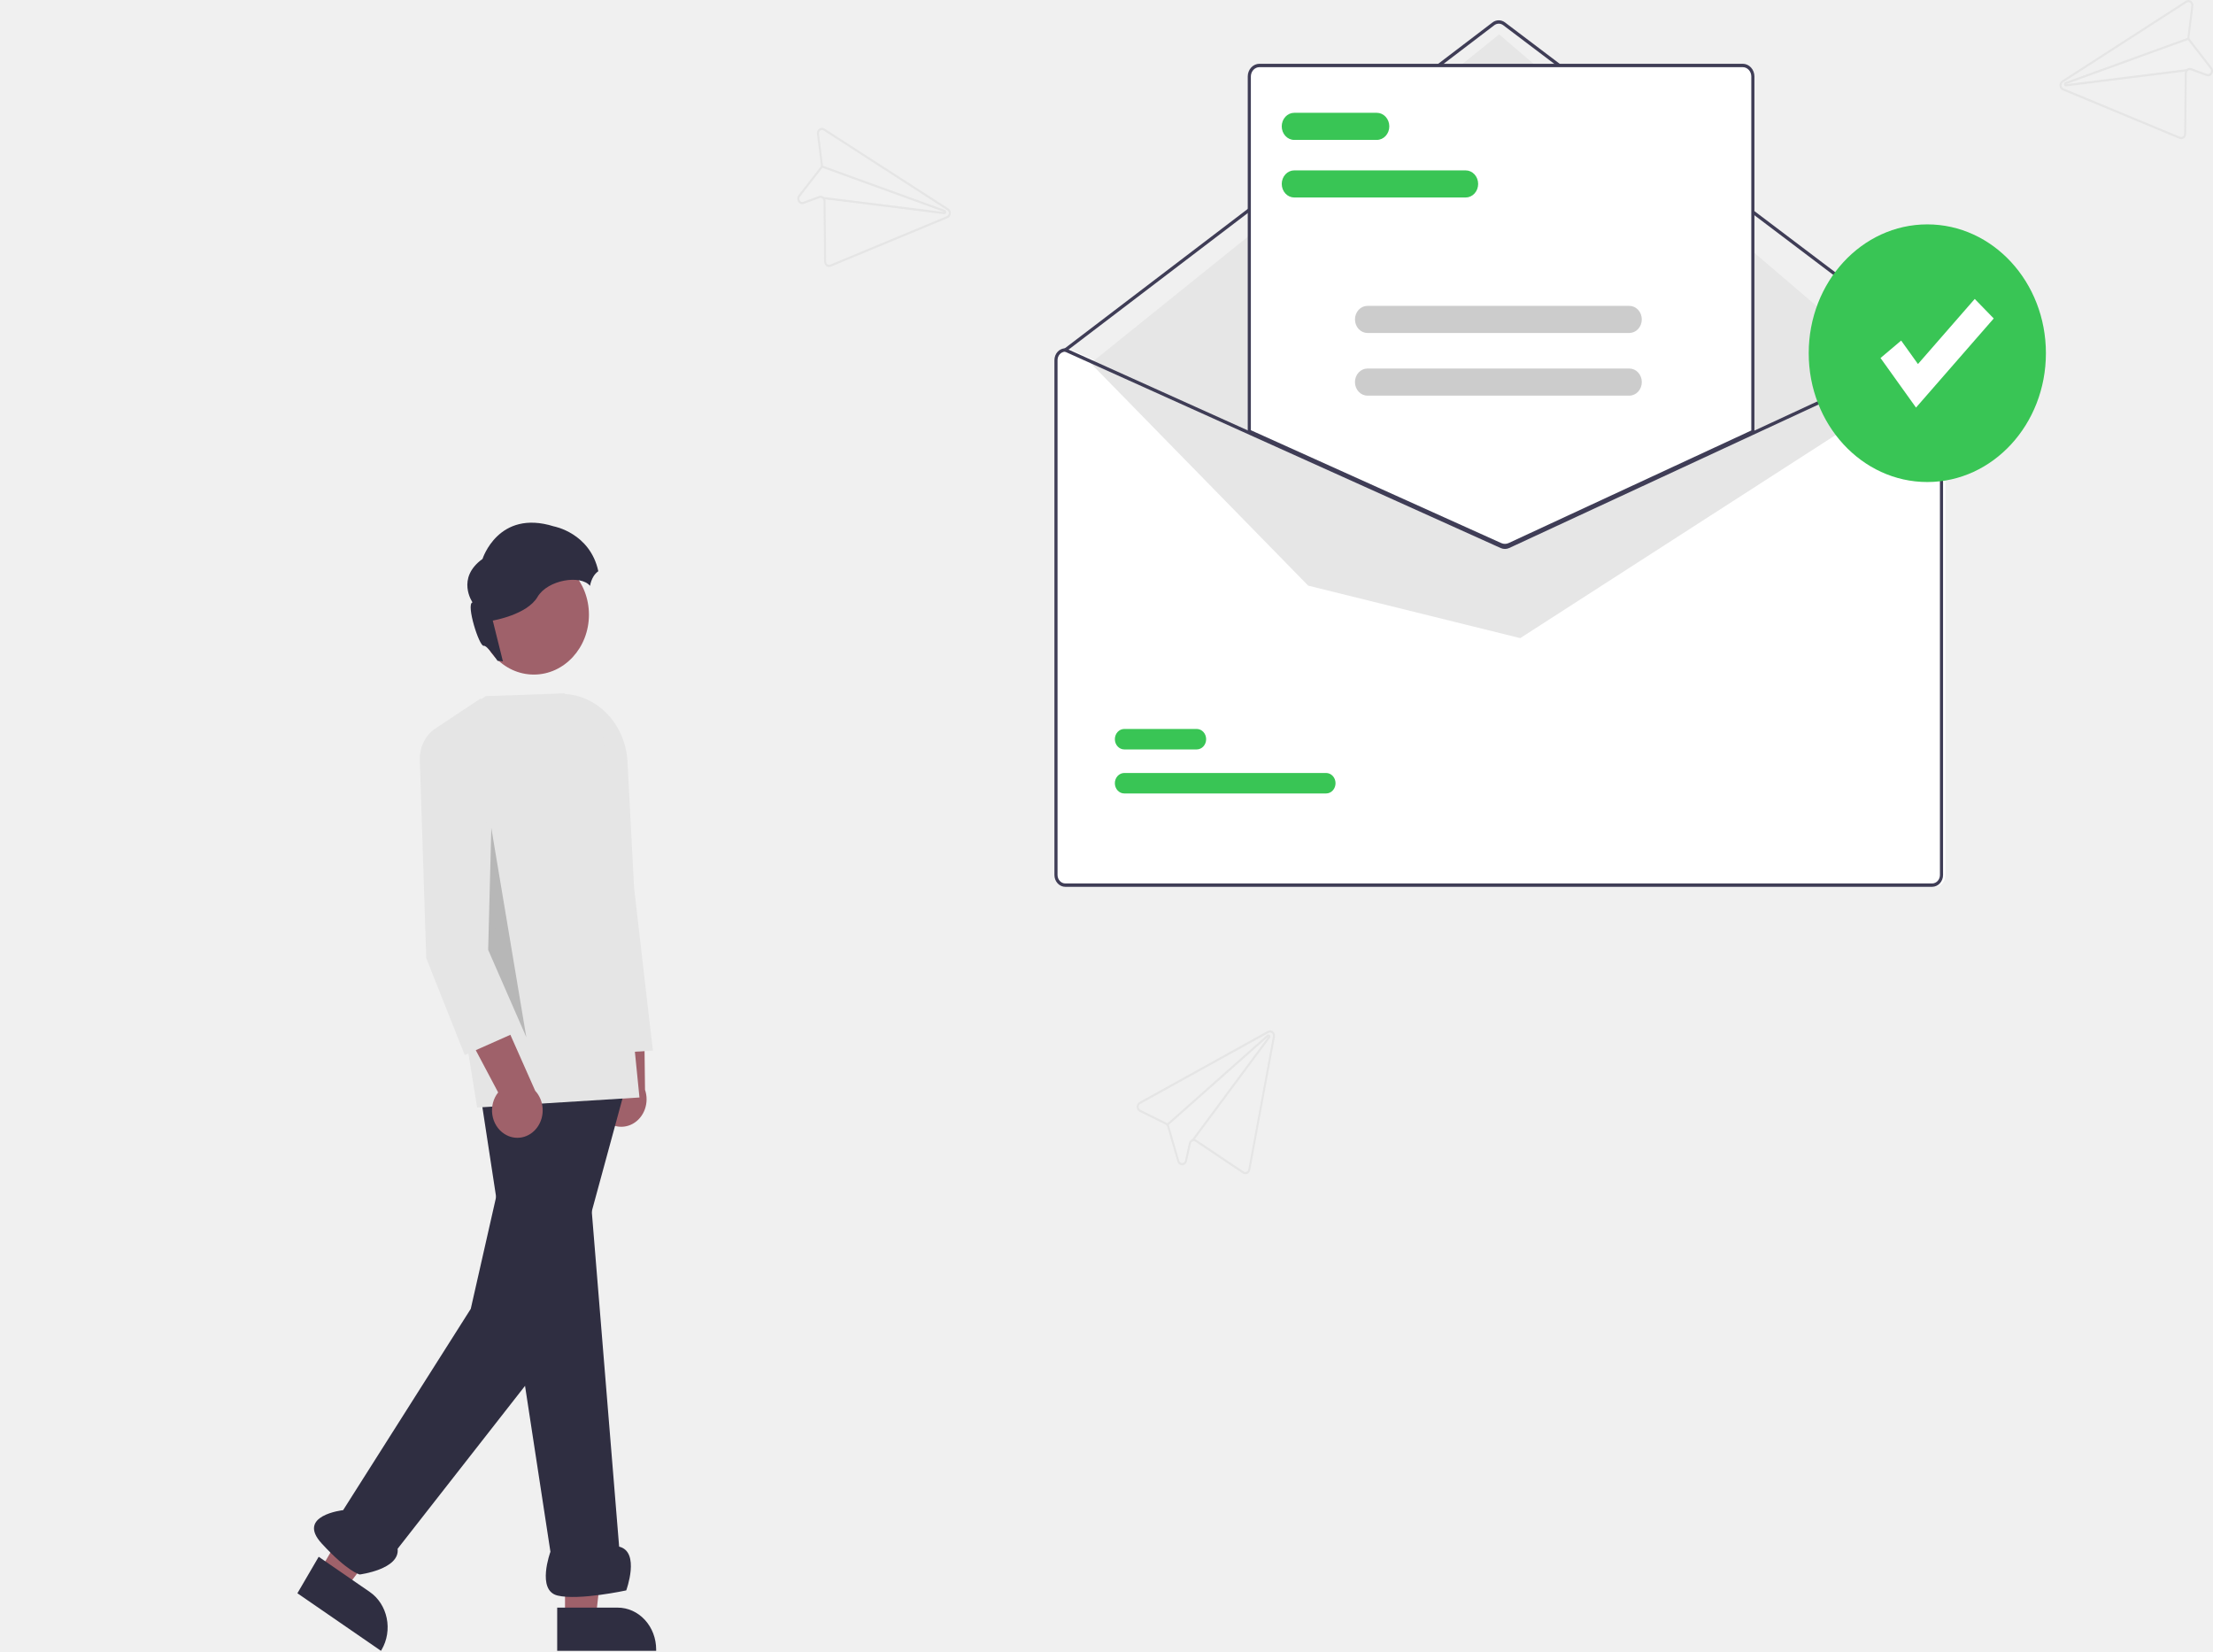
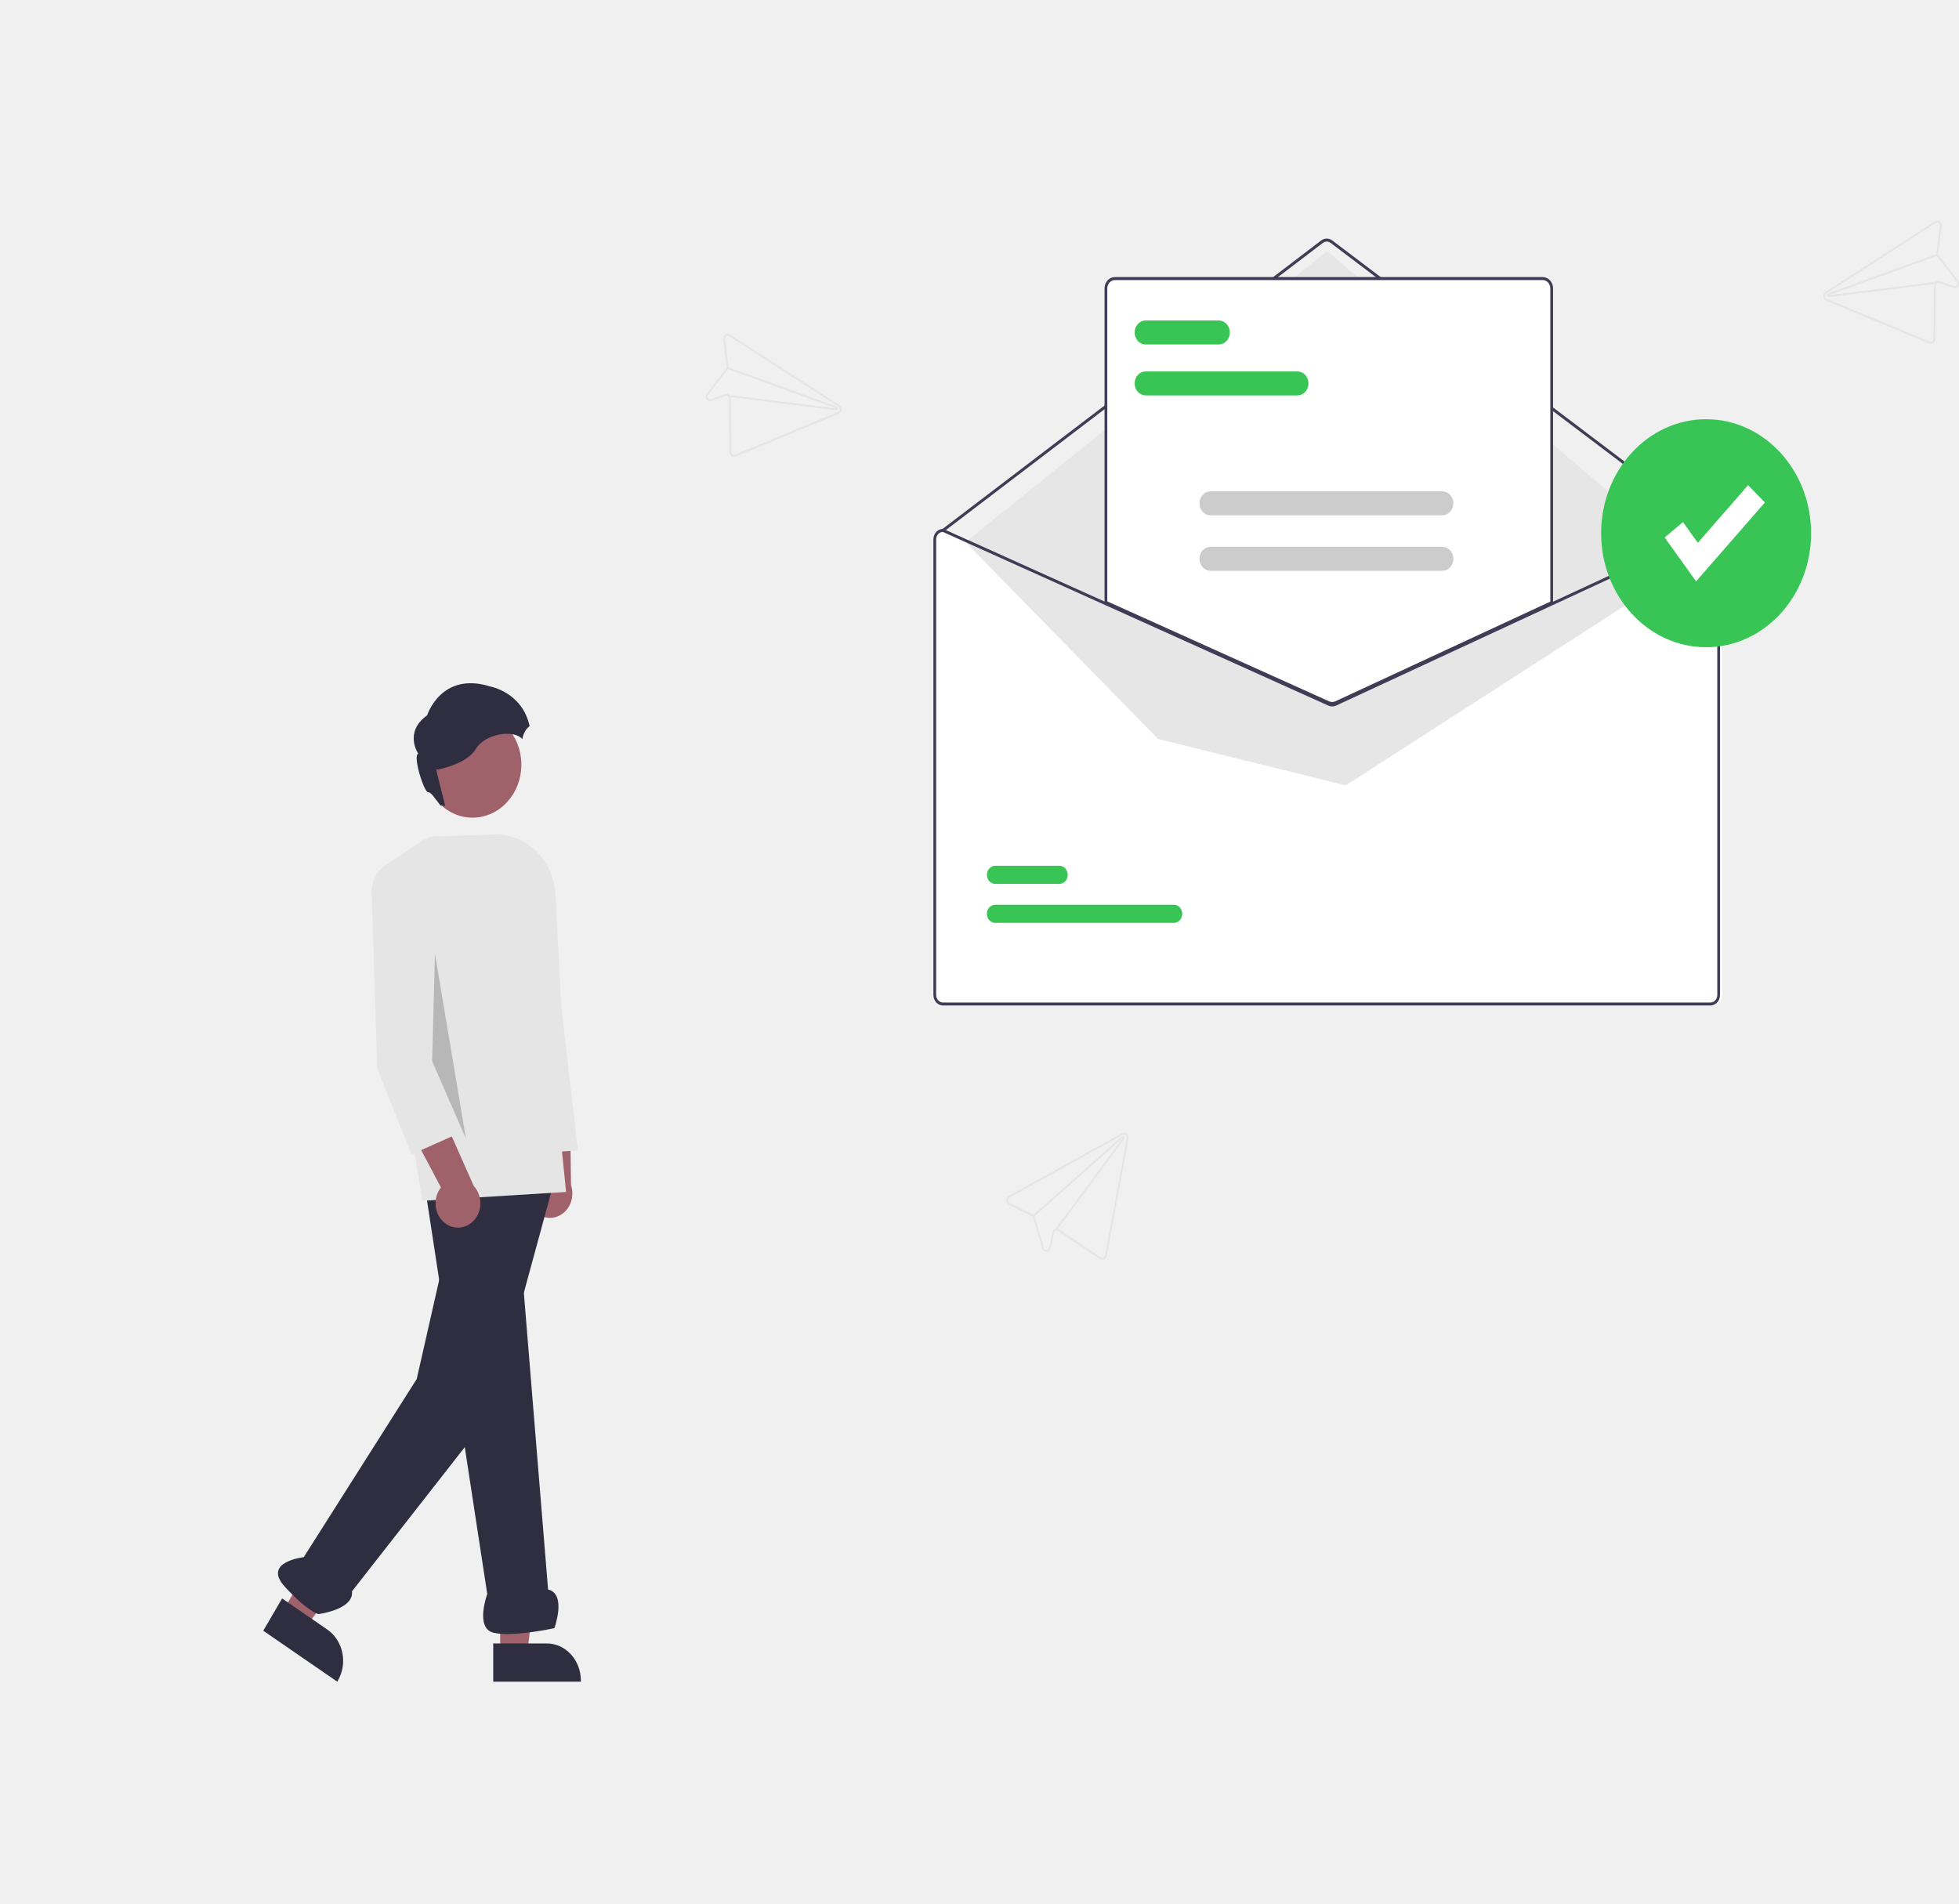
- <svg xmlns="http://www.w3.org/2000/svg" width="347" height="259" viewBox="0 0 347 259" fill="none">
+ <svg xmlns="http://www.w3.org/2000/svg" width="247" height="240" viewBox="0 0 347 259" fill="none">
  <path d="M303.329 54.605H303.28L275.217 67.621L236.82 85.429C236.67 85.497 236.509 85.533 236.346 85.534C236.184 85.535 236.022 85.501 235.872 85.434L196.258 67.584L167.505 54.627L167.461 54.605H167.412C166.959 54.606 166.524 54.802 166.203 55.15C165.882 55.499 165.702 55.971 165.701 56.464V137.18C165.702 137.672 165.882 138.145 166.203 138.493C166.524 138.842 166.959 139.038 167.412 139.038H303.329C303.783 139.038 304.218 138.842 304.538 138.493C304.859 138.145 305.04 137.672 305.04 137.18V56.464C305.04 55.971 304.859 55.499 304.538 55.15C304.218 54.802 303.783 54.606 303.329 54.605Z" fill="white" />
  <path d="M303.451 55.136C303.401 55.136 303.352 55.12 303.311 55.089L235.705 3.95C235.5 3.795 235.255 3.713 235.005 3.713C234.754 3.714 234.51 3.797 234.305 3.953L167.186 55.088C167.133 55.128 167.067 55.144 167.004 55.132C166.94 55.12 166.883 55.08 166.846 55.023C166.809 54.965 166.794 54.894 166.805 54.825C166.816 54.756 166.852 54.694 166.905 54.654L234.024 3.518C234.312 3.3 234.653 3.183 235.004 3.182C235.354 3.182 235.697 3.298 235.985 3.515L303.591 54.653C303.633 54.685 303.665 54.732 303.682 54.785C303.699 54.839 303.7 54.897 303.684 54.95C303.669 55.004 303.637 55.051 303.595 55.085C303.554 55.118 303.503 55.136 303.451 55.136H303.451Z" fill="#3F3D56" />
  <path d="M171.021 56.949L235.071 5.391L299.607 60.618L238.371 100.046L205.126 91.816L171.021 56.949Z" fill="#E6E6E6" />
  <path d="M207.932 124.399H176.29C175.898 124.4 175.522 124.232 175.244 123.931C174.966 123.63 174.81 123.222 174.81 122.796C174.809 122.37 174.964 121.962 175.241 121.66C175.518 121.359 175.894 121.189 176.286 121.188H207.932C208.324 121.188 208.701 121.356 208.978 121.657C209.256 121.957 209.412 122.366 209.413 122.791C209.413 123.217 209.258 123.626 208.981 123.927C208.705 124.229 208.329 124.399 207.937 124.399H207.932Z" fill="#39C555" />
  <path d="M187.643 117.496H176.29C175.898 117.497 175.522 117.328 175.245 117.027C174.967 116.727 174.811 116.319 174.811 115.893C174.81 115.467 174.965 115.059 175.242 114.757C175.518 114.456 175.894 114.286 176.286 114.285H187.643C187.837 114.284 188.029 114.326 188.209 114.406C188.388 114.486 188.552 114.604 188.689 114.753C188.827 114.902 188.936 115.079 189.011 115.274C189.085 115.468 189.124 115.677 189.124 115.888C189.124 116.099 189.086 116.308 189.012 116.503C188.938 116.698 188.829 116.875 188.692 117.025C188.555 117.174 188.392 117.292 188.213 117.373C188.033 117.454 187.841 117.496 187.647 117.496H187.643Z" fill="#39C555" />
  <path d="M235.972 85.666C235.731 85.666 235.493 85.616 235.271 85.517L195.769 67.715V11.991C195.77 11.498 195.95 11.025 196.271 10.677C196.592 10.329 197.027 10.133 197.48 10.132H273.261C273.715 10.133 274.15 10.329 274.47 10.677C274.791 11.025 274.972 11.498 274.972 11.991V67.754L274.898 67.788L236.695 85.508C236.466 85.613 236.22 85.666 235.972 85.666Z" fill="white" />
  <path d="M235.972 85.799C235.716 85.799 235.462 85.745 235.224 85.64L195.647 67.803V11.991C195.648 11.463 195.841 10.957 196.185 10.583C196.528 10.21 196.994 10 197.48 9.999H273.261C273.747 10 274.213 10.21 274.557 10.583C274.901 10.957 275.094 11.463 275.095 11.991V67.841L236.743 85.63C236.499 85.742 236.237 85.799 235.972 85.799ZM196.136 67.449L235.411 85.149C235.777 85.31 236.187 85.308 236.552 85.141L274.606 67.491V11.991C274.605 11.604 274.463 11.232 274.211 10.959C273.959 10.685 273.618 10.531 273.261 10.53H197.48C197.124 10.531 196.782 10.685 196.53 10.959C196.278 11.232 196.136 11.604 196.136 11.991L196.136 67.449Z" fill="#3F3D56" />
  <path d="M302.962 54.605H302.913L274.85 67.621L236.454 85.429C236.304 85.497 236.142 85.533 235.98 85.534C235.817 85.535 235.656 85.501 235.505 85.434L195.891 67.584L167.139 54.627L167.095 54.605H167.046C166.592 54.606 166.157 54.802 165.836 55.15C165.515 55.499 165.335 55.971 165.334 56.464V137.18C165.335 137.672 165.515 138.145 165.836 138.493C166.157 138.842 166.592 139.038 167.046 139.038H302.962C303.416 139.038 303.851 138.842 304.172 138.493C304.492 138.145 304.673 137.672 304.673 137.18V56.464C304.673 55.971 304.492 55.499 304.172 55.15C303.851 54.802 303.416 54.606 302.962 54.605ZM304.184 137.18C304.184 137.532 304.055 137.869 303.826 138.118C303.597 138.367 303.286 138.507 302.962 138.507H167.046C166.722 138.507 166.411 138.367 166.182 138.118C165.952 137.869 165.824 137.532 165.823 137.18V56.464C165.824 56.121 165.946 55.791 166.166 55.543C166.385 55.296 166.683 55.15 166.999 55.136L195.891 68.157L235.317 85.925C235.744 86.114 236.222 86.111 236.647 85.917L274.85 68.197L303.011 55.136C303.326 55.151 303.624 55.297 303.843 55.545C304.061 55.792 304.184 56.121 304.184 56.464V137.18Z" fill="#3F3D56" />
  <path d="M229.822 30.962H202.932C202.414 30.961 201.917 30.737 201.551 30.339C201.185 29.941 200.979 29.401 200.979 28.838C200.979 28.275 201.185 27.735 201.551 27.337C201.917 26.939 202.414 26.715 202.932 26.714H229.822C230.341 26.715 230.837 26.939 231.203 27.337C231.57 27.735 231.775 28.275 231.775 28.838C231.775 29.401 231.57 29.941 231.203 30.339C230.837 30.737 230.341 30.961 229.822 30.962Z" fill="#39C555" />
  <path d="M215.888 21.934H202.932C202.414 21.934 201.916 21.711 201.549 21.312C201.183 20.914 200.977 20.374 200.977 19.81C200.977 19.247 201.183 18.707 201.549 18.308C201.916 17.91 202.414 17.686 202.932 17.686H215.888C216.407 17.686 216.904 17.91 217.271 18.308C217.638 18.707 217.844 19.247 217.844 19.81C217.844 20.374 217.638 20.914 217.271 21.312C216.904 21.711 216.407 21.934 215.888 21.934Z" fill="#39C555" />
  <path d="M255.483 52.203H214.414C213.896 52.202 213.399 51.978 213.033 51.58C212.667 51.181 212.461 50.642 212.461 50.079C212.461 49.516 212.667 48.976 213.033 48.578C213.399 48.18 213.896 47.955 214.414 47.955H255.483C256.001 47.955 256.497 48.18 256.864 48.578C257.23 48.976 257.435 49.516 257.435 50.079C257.435 50.642 257.23 51.181 256.864 51.58C256.497 51.978 256.001 52.202 255.483 52.203Z" fill="#CCCCCC" />
  <path d="M255.482 62.027H214.414C213.895 62.027 213.398 61.803 213.031 61.405C212.665 61.006 212.458 60.466 212.458 59.903C212.458 59.339 212.665 58.799 213.031 58.401C213.398 58.002 213.895 57.779 214.414 57.779H255.482C256.001 57.779 256.499 58.002 256.865 58.401C257.232 58.799 257.438 59.339 257.438 59.903C257.438 60.466 257.232 61.006 256.865 61.405C256.499 61.803 256.001 62.027 255.482 62.027Z" fill="#CCCCCC" />
  <path d="M302.204 75.572C312.474 75.572 320.8 66.53 320.8 55.375C320.8 44.22 312.474 35.178 302.204 35.178C291.934 35.178 283.609 44.22 283.609 55.375C283.609 66.53 291.934 75.572 302.204 75.572Z" fill="#39C555" />
  <path d="M300.432 63.901L294.867 56.128L298.103 53.394L300.738 57.074L309.641 46.867L312.618 49.93L300.432 63.901Z" fill="white" />
  <path d="M94.12 174.746C93.795 174.228 93.579 173.638 93.487 173.019C93.395 172.401 93.43 171.767 93.587 171.164C93.745 170.562 94.022 170.004 94.4 169.53C94.778 169.056 95.247 168.678 95.774 168.422L94.564 153.243L100.973 157.015L101.139 170.851C101.476 171.841 101.467 172.931 101.113 173.914C100.76 174.897 100.087 175.705 99.222 176.185C98.357 176.665 97.359 176.784 96.419 176.519C95.478 176.253 94.66 175.623 94.12 174.746H94.12Z" fill="#9F616A" />
  <path d="M95.334 165.143L95.282 165L88.211 145.599L87.089 108.824L87.278 108.81C88.659 108.702 90.045 108.896 91.356 109.379C92.666 109.862 93.875 110.625 94.911 111.622C95.947 112.62 96.788 113.832 97.387 115.188C97.985 116.543 98.328 118.015 98.395 119.517L99.432 139.289L102.372 164.718L95.334 165.143Z" fill="#E5E5E5" />
  <path d="M50.167 246.227L54.232 249.026L66.105 233.329L60.106 229.199L50.167 246.227Z" fill="#9F616A" />
  <path d="M49.972 244.071L57.977 249.583L57.977 249.583C59.33 250.515 60.286 251.992 60.636 253.69C60.987 255.388 60.702 257.167 59.844 258.637L59.739 258.817L46.633 249.792L49.972 244.071Z" fill="#2F2E41" />
  <path d="M88.595 253.75L93.408 253.749L95.697 233.587L88.594 233.588L88.595 253.75Z" fill="#9F616A" />
  <path d="M87.368 252.043L96.845 252.043H96.846C98.448 252.043 99.984 252.734 101.116 253.964C102.249 255.195 102.886 256.863 102.886 258.603V258.816L87.368 258.817L87.368 252.043Z" fill="#2F2E41" />
  <path d="M74.978 169.273L86.308 243.29C86.308 243.29 84.079 249.342 87.422 250.149C90.766 250.956 98.195 249.342 98.195 249.342C98.195 249.342 100.424 243.29 97.081 242.483L90.766 165.146L74.978 169.273Z" fill="#2F2E41" />
  <path d="M81.664 170.593L73.815 205.203L53.804 236.762C53.804 236.762 46.375 237.569 50.461 242.007C54.547 246.445 56.404 246.849 56.404 246.849C56.404 246.849 62.719 246.042 62.348 242.814L86.95 211.361L98.38 169.383L81.664 170.593Z" fill="#2F2E41" />
  <path d="M74.814 173.641L72.919 161.891C70.064 158.651 75.458 150.639 76.059 149.769L75.707 144.786C75.406 144.731 75.131 144.568 74.924 144.324C73.153 142.362 73.272 134.624 73.278 134.295L71.324 112.216L76.186 109.135L88.482 108.705L94.486 114.357L100.269 172.066L100.063 172.078L74.814 173.641Z" fill="#E5E5E5" />
  <path d="M79.07 177.762C78.575 177.441 78.15 177.005 77.826 176.487C77.502 175.968 77.287 175.378 77.195 174.759C77.104 174.141 77.139 173.507 77.297 172.905C77.455 172.302 77.733 171.744 78.111 171.271L71.114 158.066L78.39 158.546L83.919 171.012C84.609 171.755 85.025 172.747 85.087 173.8C85.148 174.853 84.853 175.894 84.255 176.726C83.657 177.558 82.799 178.123 81.844 178.314C80.888 178.505 79.901 178.308 79.07 177.762H79.07Z" fill="#9F616A" />
  <path d="M72.874 165.414L66.837 150.217L65.829 119.173C65.794 118.153 66.018 117.142 66.475 116.25C66.932 115.359 67.606 114.62 68.422 114.115L75.385 109.493L76.888 142.129L81.381 161.634L72.874 165.414Z" fill="#E5E5E5" />
  <path d="M83.706 105.76C88.478 105.76 92.346 101.559 92.346 96.377C92.346 91.195 88.478 86.993 83.706 86.993C78.935 86.993 75.067 91.195 75.067 96.377C75.067 101.559 78.935 105.76 83.706 105.76Z" fill="#9F616A" />
  <path d="M86.83 82.522C78.129 79.796 75.66 87.629 75.66 87.629C71.466 90.651 74.091 94.44 74.091 94.44C73.033 94.695 75.149 101.421 75.855 101.251C76.231 101.16 77.199 102.415 78.02 103.606C78.302 103.605 78.583 103.635 78.859 103.693L77.266 97.292C77.266 97.292 82.635 96.399 84.282 93.589C85.857 90.902 91.042 90.053 92.517 91.848C92.605 91.332 92.784 90.839 93.044 90.397C93.245 90.061 93.509 89.774 93.817 89.555C92.513 83.533 86.83 82.522 86.83 82.522Z" fill="#2F2E41" />
  <path opacity="0.2" d="M77.028 130.238L76.545 148.918L82.529 162.615L77.028 129.742" fill="black" />
  <path d="M129.28 20.158C129.154 20.076 129.008 20.035 128.861 20.04C128.713 20.044 128.57 20.093 128.447 20.181C128.324 20.27 128.227 20.395 128.166 20.54C128.105 20.686 128.084 20.848 128.104 21.007L128.71 25.834C128.718 25.906 128.714 25.978 128.697 26.047C128.678 26.116 128.646 26.179 128.603 26.233L125.209 30.601C125.096 30.741 125.029 30.919 125.02 31.106C125.011 31.292 125.06 31.477 125.159 31.63L125.163 31.635C125.258 31.79 125.398 31.905 125.56 31.963C125.722 32.021 125.898 32.019 126.059 31.956L128.51 31.052C128.591 31.023 128.678 31.018 128.762 31.039C128.845 31.059 128.922 31.104 128.984 31.168C129.03 31.215 129.067 31.271 129.092 31.334C129.117 31.396 129.13 31.464 129.13 31.532L129.226 41.019C129.227 41.156 129.259 41.291 129.319 41.412C129.378 41.533 129.464 41.636 129.569 41.713C129.674 41.79 129.794 41.838 129.919 41.854C130.044 41.87 130.171 41.852 130.289 41.804L148.584 34.204C148.722 34.147 148.842 34.049 148.931 33.921C149.02 33.793 149.074 33.641 149.087 33.481C149.099 33.321 149.07 33.161 149.002 33.018C148.935 32.876 148.831 32.757 148.704 32.675L148.455 32.514L129.28 20.158V20.158ZM128.413 20.96C128.402 20.865 128.415 20.768 128.451 20.68C128.488 20.593 128.547 20.518 128.62 20.465C128.694 20.412 128.78 20.383 128.869 20.38C128.957 20.378 129.045 20.403 129.121 20.452L148.29 32.805L148.545 32.969C148.621 33.018 148.682 33.09 148.722 33.175C148.763 33.26 148.78 33.356 148.773 33.452C148.765 33.547 148.733 33.639 148.68 33.716C148.627 33.792 148.555 33.852 148.473 33.886L130.178 41.486C130.107 41.515 130.031 41.525 129.955 41.516C129.88 41.506 129.808 41.477 129.746 41.431C129.683 41.384 129.632 41.322 129.596 41.25C129.56 41.178 129.541 41.097 129.54 41.014L129.444 31.528C129.444 31.435 129.429 31.341 129.4 31.253L148.027 33.578C148.099 33.587 148.173 33.569 148.235 33.527C148.296 33.484 148.342 33.419 148.365 33.343C148.387 33.267 148.384 33.186 148.357 33.112C148.33 33.038 148.279 32.977 148.215 32.939C148.199 32.93 148.183 32.922 148.166 32.916L129.025 25.976C129.03 25.914 129.028 25.85 129.019 25.788L128.413 20.96L128.413 20.96Z" fill="#F1F1F1" />
  <path d="M129.28 20.158C129.154 20.076 129.008 20.035 128.861 20.04C128.713 20.044 128.57 20.093 128.447 20.181C128.324 20.27 128.227 20.395 128.166 20.54C128.105 20.686 128.084 20.848 128.104 21.007L128.71 25.834C128.718 25.906 128.714 25.978 128.697 26.047C128.678 26.116 128.646 26.179 128.603 26.233L125.209 30.601C125.096 30.741 125.029 30.919 125.02 31.106C125.011 31.292 125.06 31.477 125.159 31.63L125.163 31.635C125.258 31.79 125.398 31.905 125.56 31.963C125.722 32.021 125.898 32.019 126.059 31.956L128.51 31.052C128.591 31.023 128.678 31.018 128.762 31.039C128.845 31.059 128.922 31.104 128.984 31.168C129.03 31.215 129.067 31.271 129.092 31.334C129.117 31.396 129.13 31.464 129.13 31.532L129.226 41.019C129.227 41.156 129.259 41.291 129.319 41.412C129.378 41.533 129.464 41.636 129.569 41.713C129.674 41.79 129.794 41.838 129.919 41.854C130.044 41.87 130.171 41.852 130.289 41.804L148.584 34.204C148.722 34.147 148.842 34.049 148.931 33.921C149.02 33.793 149.074 33.641 149.087 33.481C149.099 33.321 149.07 33.161 149.002 33.018C148.935 32.876 148.831 32.757 148.704 32.675L148.455 32.514L129.28 20.158V20.158ZM128.413 20.96C128.402 20.865 128.415 20.768 128.451 20.68C128.488 20.593 128.547 20.518 128.62 20.465C128.694 20.412 128.78 20.383 128.869 20.38C128.957 20.378 129.045 20.403 129.121 20.452L148.29 32.805L148.545 32.969C148.621 33.018 148.682 33.09 148.722 33.175C148.763 33.26 148.78 33.356 148.773 33.452C148.765 33.547 148.733 33.639 148.68 33.716C148.627 33.792 148.555 33.852 148.473 33.886L130.178 41.486C130.107 41.515 130.031 41.525 129.955 41.516C129.88 41.506 129.808 41.477 129.746 41.431C129.683 41.384 129.632 41.322 129.596 41.25C129.56 41.178 129.541 41.097 129.54 41.014L129.444 31.528C129.444 31.435 129.429 31.341 129.4 31.253C129.359 31.126 129.29 31.011 129.199 30.919C129.187 30.906 129.173 30.893 129.16 30.881L129.159 30.88C129.056 30.788 128.933 30.725 128.802 30.699C128.671 30.673 128.536 30.684 128.41 30.73L125.957 31.635C125.861 31.673 125.755 31.674 125.657 31.639C125.56 31.604 125.476 31.534 125.42 31.44L125.418 31.437C125.358 31.346 125.328 31.235 125.334 31.123C125.339 31.011 125.379 30.904 125.448 30.82L128.843 26.453C128.879 26.407 128.91 26.357 128.936 26.304L128.938 26.303C128.963 26.252 128.983 26.198 128.997 26.142C129.012 26.088 129.021 26.033 129.025 25.976C129.03 25.914 129.028 25.851 129.019 25.788L128.413 20.96V20.96Z" fill="#E5E5E5" />
  <path d="M129.025 25.976L148.166 32.916C148.183 32.922 148.199 32.93 148.215 32.939C148.279 32.977 148.33 33.038 148.357 33.112C148.384 33.186 148.387 33.267 148.365 33.343C148.342 33.419 148.296 33.484 148.235 33.526C148.173 33.569 148.099 33.587 148.027 33.578L129.4 31.253L129.071 31.212L129.108 30.874L129.159 30.88L129.16 30.881L148.062 33.238L128.937 26.303L128.936 26.304L128.854 26.273L128.953 25.95L129.025 25.976Z" fill="#E5E5E5" />
  <path d="M342.739 0.119L323.564 12.475L323.315 12.636C323.188 12.718 323.084 12.837 323.017 12.979C322.949 13.122 322.92 13.282 322.933 13.442C322.945 13.601 322.999 13.754 323.088 13.882C323.177 14.01 323.297 14.108 323.435 14.165L341.731 21.765C341.848 21.813 341.975 21.831 342.1 21.815C342.226 21.799 342.345 21.751 342.45 21.674C342.555 21.597 342.641 21.494 342.7 21.373C342.76 21.252 342.792 21.117 342.793 20.979L342.889 11.493C342.889 11.425 342.902 11.357 342.927 11.294C342.952 11.232 342.989 11.175 343.035 11.129C343.097 11.065 343.174 11.02 343.257 11C343.341 10.979 343.428 10.984 343.509 11.013L345.96 11.917C346.121 11.98 346.297 11.982 346.459 11.924C346.622 11.866 346.761 11.751 346.856 11.596L346.86 11.591C346.959 11.438 347.008 11.253 346.999 11.067C346.99 10.88 346.923 10.702 346.81 10.562L343.416 6.194C343.373 6.14 343.342 6.076 343.323 6.008C343.306 5.939 343.301 5.867 343.309 5.795L343.915 0.968C343.935 0.809 343.914 0.647 343.853 0.501C343.792 0.355 343.695 0.231 343.572 0.142C343.449 0.054 343.306 0.005 343.158 0C343.011 -0.004 342.866 0.037 342.739 0.119V0.119ZM343.606 0.921L343 5.749C342.991 5.811 342.989 5.875 342.994 5.937L323.853 12.877C323.836 12.883 323.82 12.891 323.804 12.9C323.74 12.938 323.689 12.999 323.662 13.073C323.635 13.147 323.632 13.228 323.654 13.304C323.677 13.38 323.723 13.445 323.784 13.488C323.846 13.53 323.92 13.548 323.992 13.538L342.619 11.214C342.59 11.302 342.575 11.396 342.575 11.489L342.479 20.975C342.478 21.058 342.459 21.138 342.423 21.211C342.387 21.283 342.336 21.345 342.273 21.392C342.211 21.438 342.139 21.467 342.064 21.477C341.989 21.486 341.912 21.476 341.842 21.447L323.546 13.847C323.464 13.812 323.392 13.753 323.339 13.677C323.286 13.6 323.254 13.508 323.247 13.413C323.239 13.317 323.257 13.221 323.297 13.136C323.337 13.05 323.399 12.979 323.474 12.93L323.73 12.766L342.898 0.413C342.974 0.364 343.062 0.339 343.15 0.341C343.239 0.344 343.325 0.373 343.399 0.426C343.473 0.479 343.531 0.554 343.568 0.641C343.604 0.729 343.617 0.826 343.606 0.921V0.921Z" fill="#F1F1F1" />
  <path d="M342.739 0.119L323.564 12.475L323.315 12.636C323.188 12.718 323.084 12.837 323.017 12.979C322.949 13.122 322.92 13.282 322.933 13.442C322.945 13.601 322.999 13.754 323.088 13.882C323.177 14.01 323.297 14.108 323.435 14.165L341.731 21.765C341.848 21.813 341.975 21.831 342.1 21.815C342.226 21.799 342.345 21.751 342.45 21.674C342.555 21.597 342.641 21.494 342.7 21.373C342.76 21.252 342.792 21.117 342.793 20.979L342.889 11.493C342.889 11.425 342.902 11.357 342.927 11.294C342.952 11.232 342.989 11.175 343.035 11.129C343.097 11.065 343.174 11.02 343.257 11C343.341 10.979 343.428 10.984 343.509 11.013L345.96 11.917C346.121 11.98 346.297 11.982 346.459 11.924C346.622 11.866 346.761 11.751 346.856 11.596L346.86 11.591C346.959 11.438 347.008 11.253 346.999 11.067C346.99 10.88 346.923 10.702 346.81 10.562L343.416 6.194C343.373 6.14 343.342 6.076 343.323 6.008C343.306 5.939 343.301 5.867 343.309 5.795L343.915 0.968C343.935 0.809 343.914 0.647 343.853 0.501C343.792 0.355 343.695 0.231 343.572 0.142C343.449 0.054 343.306 0.005 343.158 0C343.011 -0.004 342.866 0.037 342.739 0.119V0.119ZM343.606 0.921L343 5.749C342.991 5.811 342.989 5.875 342.994 5.937C342.998 5.994 343.007 6.049 343.022 6.103C343.036 6.159 343.056 6.213 343.082 6.264L343.083 6.265C343.109 6.318 343.14 6.368 343.177 6.414L346.571 10.781C346.64 10.865 346.68 10.972 346.686 11.084C346.691 11.196 346.661 11.307 346.601 11.398L346.599 11.401C346.543 11.495 346.459 11.565 346.362 11.6C346.264 11.635 346.159 11.634 346.062 11.596L343.609 10.691C343.483 10.645 343.348 10.634 343.217 10.66C343.086 10.686 342.963 10.748 342.86 10.841L342.859 10.842C342.846 10.854 342.832 10.867 342.82 10.88C342.729 10.972 342.66 11.087 342.619 11.214C342.59 11.302 342.575 11.396 342.575 11.489L342.479 20.975C342.478 21.058 342.459 21.138 342.423 21.211C342.387 21.283 342.336 21.345 342.273 21.392C342.211 21.438 342.139 21.467 342.064 21.477C341.989 21.486 341.912 21.476 341.842 21.447L323.546 13.847C323.464 13.812 323.392 13.753 323.339 13.677C323.286 13.6 323.254 13.508 323.247 13.413C323.239 13.317 323.257 13.221 323.297 13.136C323.337 13.05 323.399 12.979 323.474 12.93L323.73 12.766L342.898 0.413C342.974 0.364 343.062 0.339 343.15 0.341C343.239 0.344 343.325 0.373 343.399 0.426C343.472 0.479 343.531 0.554 343.568 0.641C343.604 0.729 343.617 0.826 343.606 0.921V0.921Z" fill="#E5E5E5" />
  <path d="M343.066 5.911L343.166 6.234L343.083 6.265L343.082 6.264L323.957 13.199L342.86 10.842L342.861 10.841L342.911 10.835L342.948 11.173L342.619 11.214L323.992 13.539C323.92 13.548 323.846 13.53 323.785 13.488C323.723 13.445 323.677 13.38 323.655 13.304C323.632 13.229 323.635 13.147 323.662 13.073C323.69 12.999 323.74 12.938 323.804 12.9C323.82 12.891 323.836 12.883 323.853 12.877L342.994 5.937L343.066 5.911Z" fill="#E5E5E5" />
  <path d="M178.659 172.771C178.528 172.844 178.418 172.956 178.343 173.094C178.267 173.231 178.229 173.389 178.232 173.549C178.235 173.709 178.28 173.865 178.361 173.999C178.442 174.133 178.557 174.239 178.691 174.305L182.772 176.329C182.831 176.359 182.885 176.402 182.93 176.455C182.973 176.509 183.005 176.572 183.025 176.64L184.61 182.09C184.659 182.269 184.761 182.425 184.902 182.533C185.042 182.641 185.212 182.695 185.384 182.686L185.39 182.685C185.561 182.681 185.726 182.614 185.858 182.496C185.99 182.378 186.081 182.215 186.119 182.034L186.725 179.301C186.746 179.211 186.789 179.128 186.849 179.063C186.91 178.997 186.986 178.95 187.069 178.928C187.13 178.91 187.193 178.906 187.255 178.917C187.318 178.927 187.377 178.951 187.43 178.988L194.863 183.97C194.971 184.042 195.093 184.085 195.219 184.095C195.345 184.105 195.472 184.081 195.587 184.026C195.703 183.971 195.804 183.887 195.884 183.78C195.963 183.674 196.017 183.548 196.043 183.414L199.906 162.557C199.936 162.4 199.923 162.237 199.871 162.087C199.819 161.937 199.729 161.806 199.612 161.709C199.494 161.612 199.354 161.553 199.207 161.539C199.06 161.525 198.912 161.556 198.781 161.629L198.522 161.772L178.659 172.771ZM178.82 173.996C178.74 173.956 178.671 173.892 178.623 173.812C178.574 173.731 178.547 173.638 178.546 173.542C178.544 173.446 178.567 173.351 178.612 173.268C178.658 173.186 178.724 173.119 178.802 173.075L198.66 162.079L198.924 161.933C199.003 161.89 199.091 161.871 199.179 161.88C199.267 161.889 199.351 161.924 199.421 161.982C199.492 162.04 199.546 162.118 199.577 162.208C199.609 162.297 199.616 162.395 199.599 162.489L195.736 183.346C195.721 183.427 195.688 183.502 195.64 183.566C195.592 183.63 195.531 183.68 195.462 183.713C195.392 183.746 195.317 183.76 195.241 183.754C195.166 183.748 195.093 183.723 195.028 183.679L187.595 178.698C187.522 178.648 187.442 178.611 187.357 178.591L199.121 162.734C199.167 162.672 199.192 162.595 199.192 162.516C199.192 162.436 199.166 162.359 199.119 162.298C199.072 162.237 199.007 162.196 198.935 162.182C198.863 162.167 198.788 162.181 198.725 162.22C198.709 162.229 198.694 162.24 198.68 162.252L183.051 176.115C183.004 176.078 182.954 176.046 182.901 176.02L178.82 173.996Z" fill="#F1F1F1" />
  <path d="M178.659 172.771C178.528 172.844 178.418 172.956 178.343 173.094C178.267 173.231 178.229 173.389 178.232 173.549C178.235 173.709 178.28 173.865 178.361 173.999C178.442 174.133 178.557 174.239 178.691 174.305L182.772 176.329C182.831 176.359 182.885 176.402 182.93 176.455C182.973 176.509 183.005 176.572 183.025 176.64L184.61 182.09C184.659 182.269 184.761 182.425 184.902 182.533C185.042 182.641 185.212 182.695 185.384 182.686L185.39 182.685C185.561 182.681 185.726 182.614 185.858 182.496C185.99 182.378 186.081 182.215 186.119 182.034L186.725 179.301C186.746 179.211 186.789 179.128 186.849 179.063C186.91 178.997 186.986 178.95 187.069 178.928C187.13 178.91 187.193 178.906 187.255 178.917C187.318 178.927 187.377 178.951 187.43 178.988L194.863 183.97C194.971 184.042 195.093 184.085 195.219 184.095C195.345 184.105 195.472 184.081 195.587 184.026C195.703 183.971 195.804 183.887 195.884 183.78C195.963 183.674 196.017 183.548 196.043 183.414L199.906 162.557C199.936 162.4 199.923 162.237 199.871 162.087C199.819 161.937 199.729 161.806 199.612 161.709C199.494 161.612 199.354 161.553 199.207 161.539C199.06 161.525 198.912 161.556 198.781 161.629L198.522 161.772L178.659 172.771ZM178.82 173.996C178.74 173.956 178.671 173.892 178.623 173.812C178.574 173.731 178.547 173.638 178.546 173.542C178.544 173.446 178.567 173.351 178.612 173.268C178.658 173.186 178.724 173.119 178.802 173.075L198.66 162.079L198.924 161.933C199.003 161.89 199.091 161.871 199.179 161.88C199.267 161.889 199.351 161.924 199.421 161.982C199.492 162.04 199.546 162.118 199.577 162.208C199.609 162.297 199.616 162.395 199.599 162.489L195.736 183.346C195.721 183.427 195.688 183.502 195.64 183.566C195.592 183.63 195.531 183.68 195.462 183.713C195.392 183.746 195.317 183.76 195.241 183.754C195.166 183.748 195.093 183.723 195.028 183.679L187.595 178.698C187.522 178.648 187.442 178.611 187.357 178.591C187.236 178.561 187.11 178.563 186.99 178.597C186.973 178.601 186.956 178.607 186.939 178.613L186.938 178.613C186.811 178.658 186.697 178.738 186.607 178.844C186.516 178.95 186.452 179.08 186.421 179.221L185.814 181.956C185.792 182.065 185.737 182.163 185.657 182.233C185.578 182.304 185.478 182.343 185.376 182.345L185.372 182.345C185.269 182.352 185.167 182.32 185.083 182.255C184.999 182.19 184.937 182.096 184.909 181.988L183.324 176.538C183.308 176.48 183.286 176.424 183.258 176.372L183.258 176.37C183.232 176.32 183.2 176.273 183.165 176.23C183.131 176.187 183.092 176.149 183.051 176.115C183.004 176.078 182.954 176.046 182.901 176.02L178.82 173.996Z" fill="#E5E5E5" />
  <path d="M183.05 176.115L198.68 162.252C198.694 162.24 198.709 162.229 198.724 162.22C198.788 162.181 198.863 162.167 198.935 162.182C199.007 162.196 199.072 162.237 199.119 162.298C199.166 162.359 199.192 162.436 199.192 162.516C199.192 162.595 199.167 162.672 199.12 162.734L187.357 178.591L187.15 178.871L186.906 178.657L186.937 178.613L186.939 178.613L198.876 162.52L183.258 176.37L183.258 176.372L183.19 176.431L182.991 176.168L183.05 176.115Z" fill="#E5E5E5" />
</svg>
